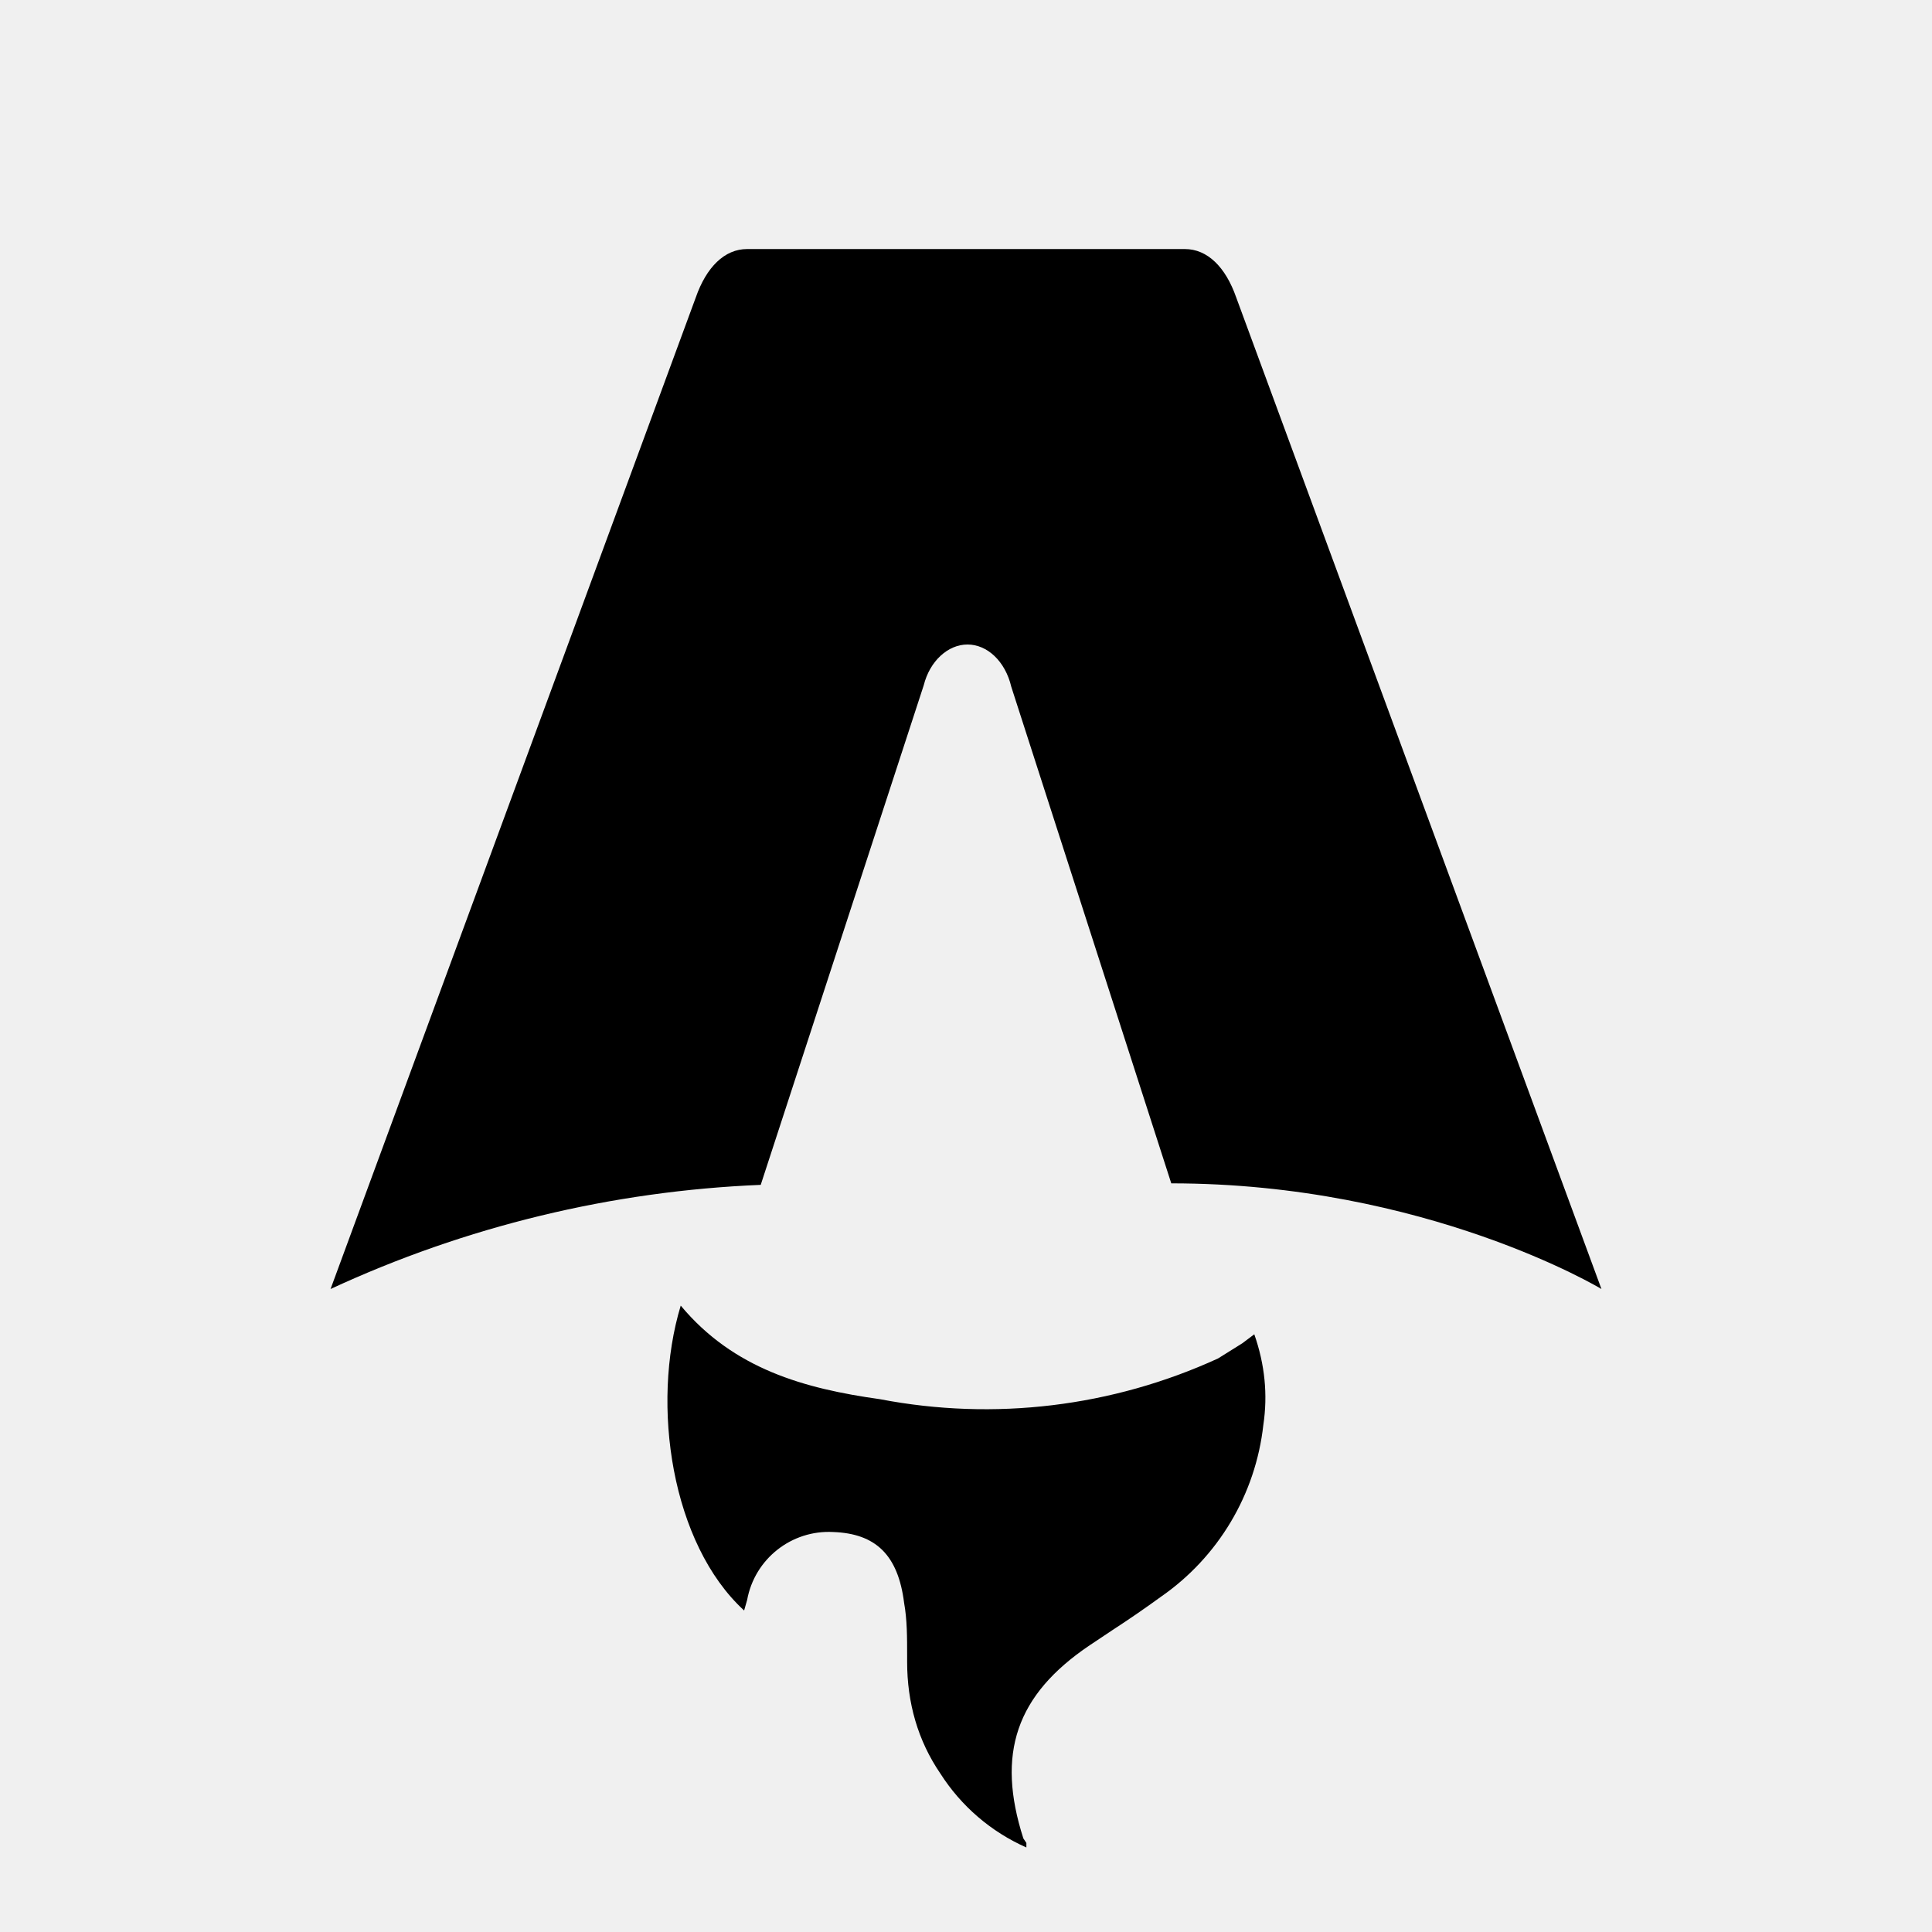
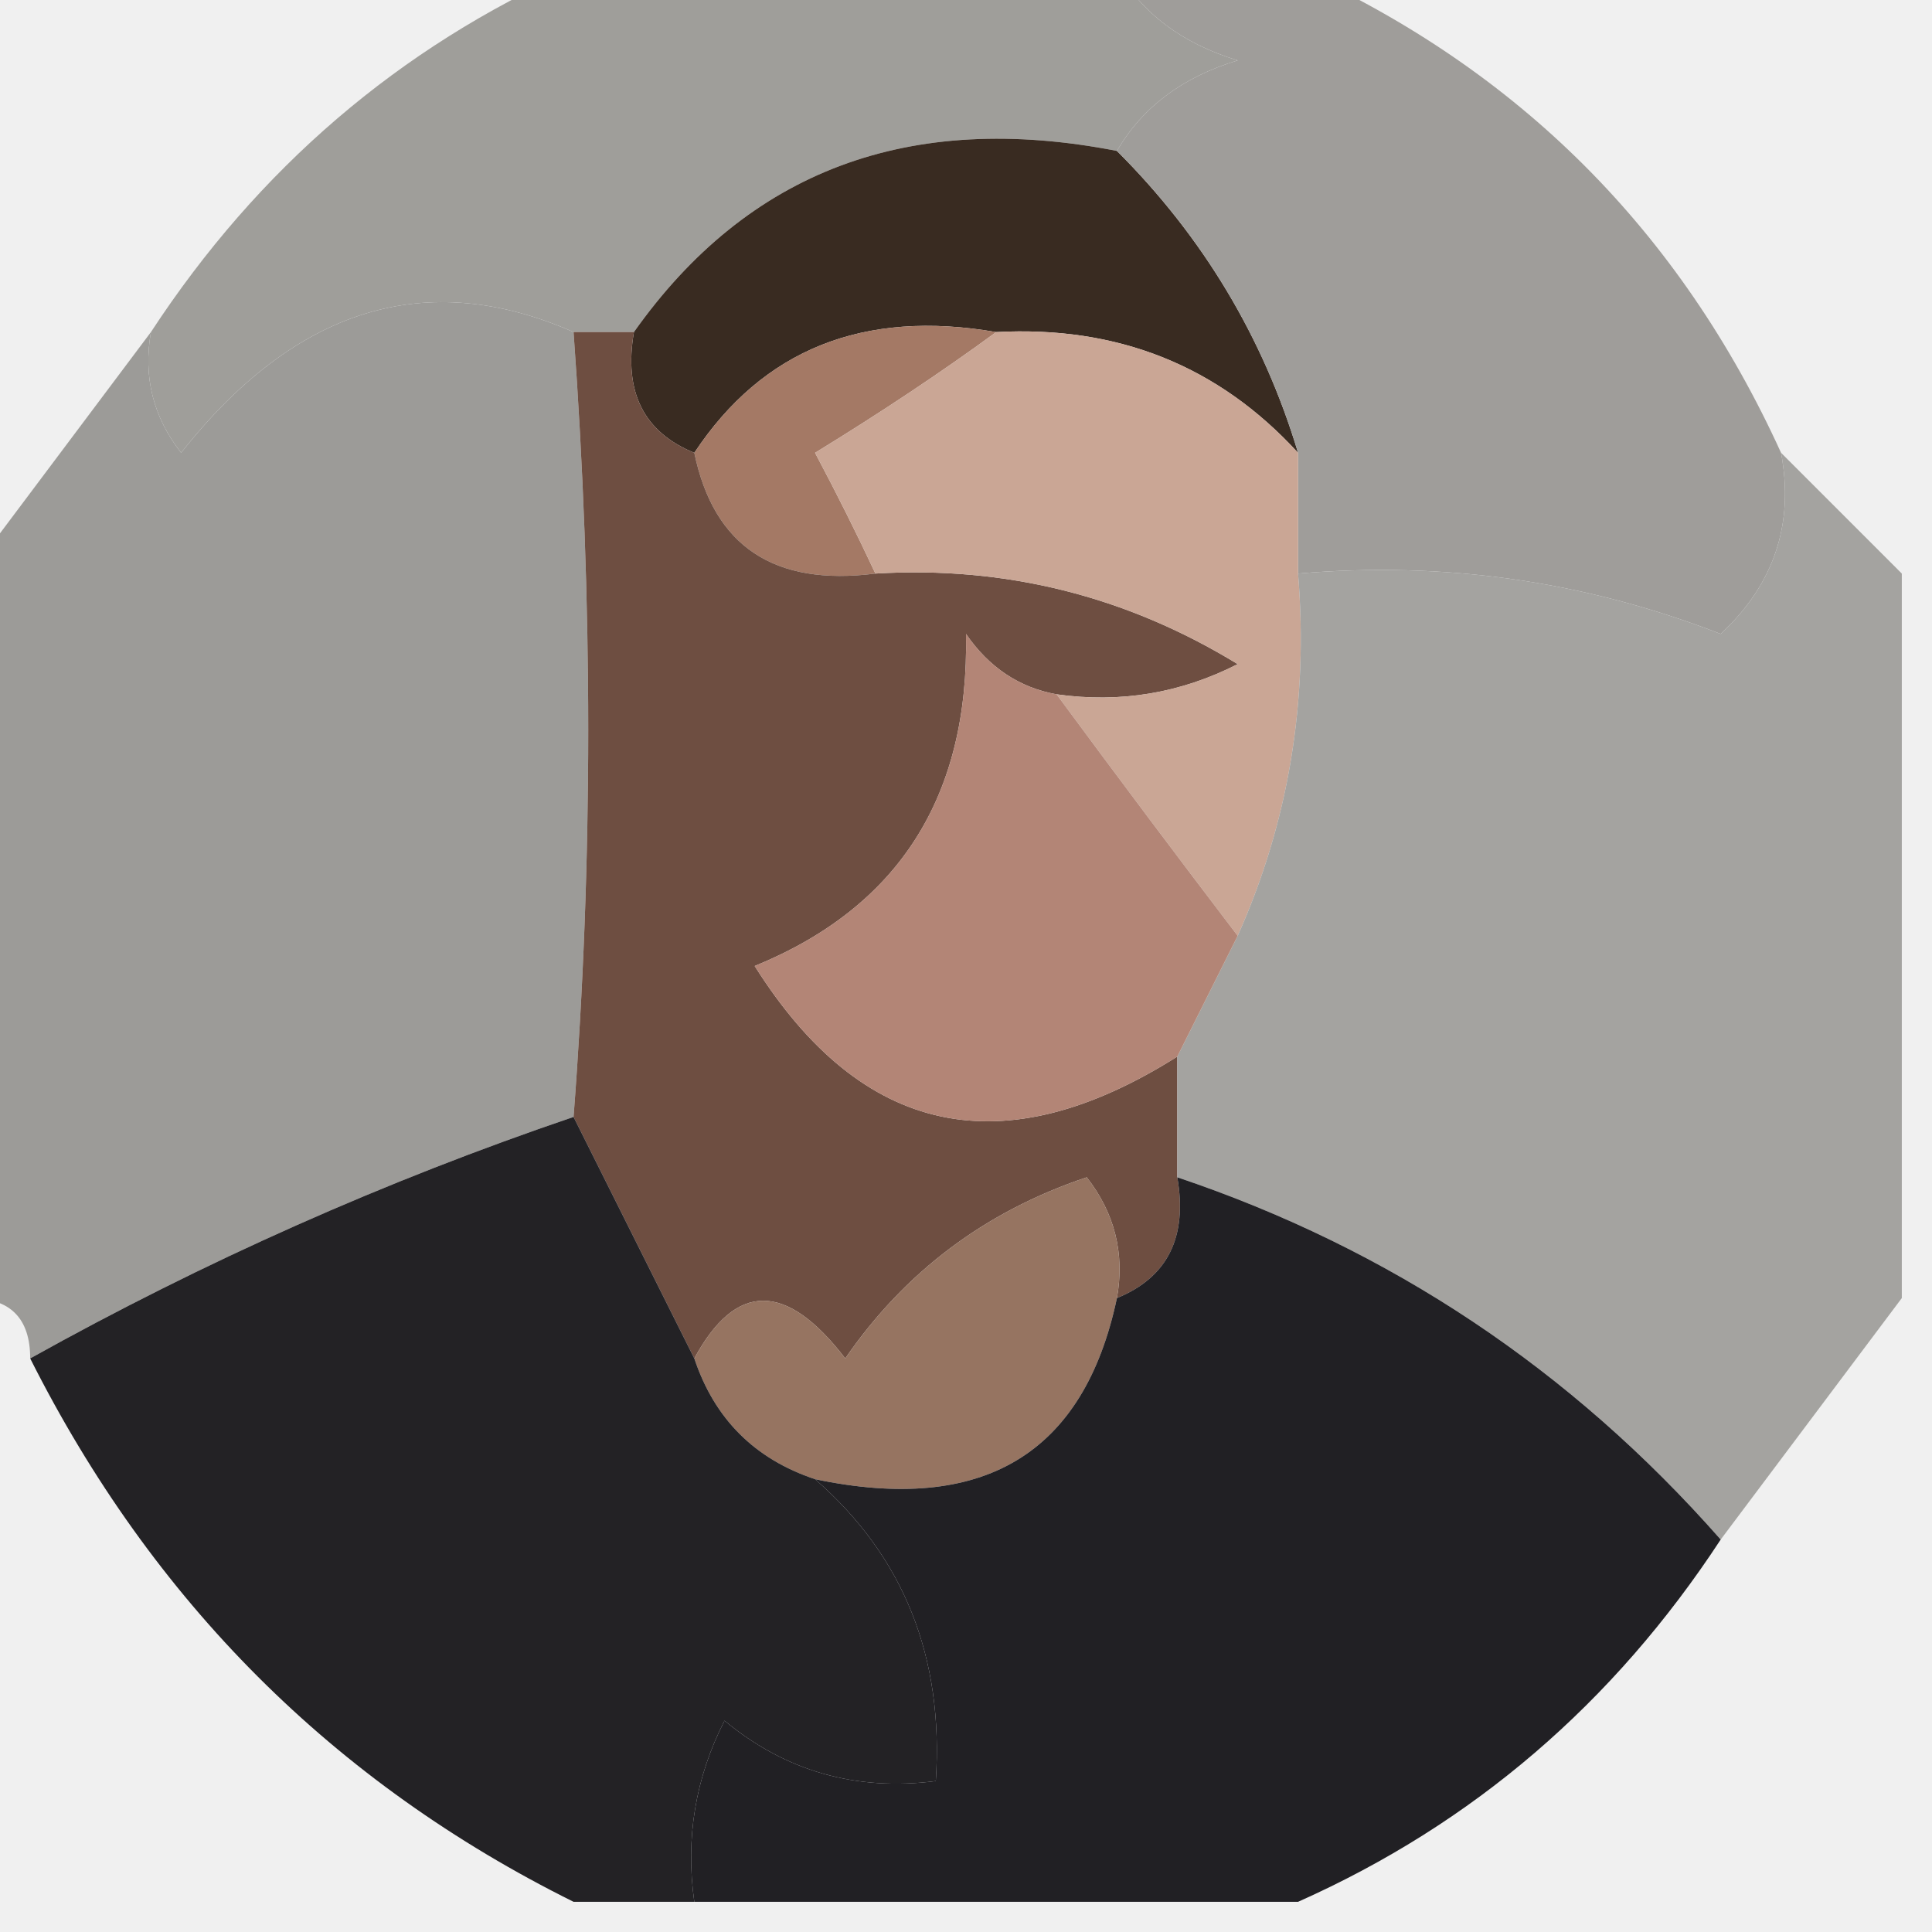
- <svg xmlns="http://www.w3.org/2000/svg" fill="none" viewBox="0 0 128 128">
-   <path d="M50.4 78.5a75.1 75.1 0 0 0-28.5 6.9l24.2-65.7c.7-2 1.9-3.2 3.4-3.2h29c1.5 0 2.7 1.2 3.4 3.2l24.2 65.7s-11.6-7-28.5-7L67 45.5c-.4-1.7-1.6-2.8-2.9-2.8-1.3 0-2.5 1.1-2.9 2.7L50.4 78.5Zm-1.1 28.2Zm-4.2-20.2c-2 6.6-.6 15.8 4.2 20.2a17.5 17.5 0 0 1 .2-.7 5.5 5.5 0 0 1 5.7-4.5c2.8.1 4.3 1.5 4.7 4.7.2 1.1.2 2.3.2 3.5v.4c0 2.7.7 5.2 2.2 7.4a13 13 0 0 0 5.7 4.9v-.3l-.2-.3c-1.8-5.6-.5-9.5 4.4-12.8l1.5-1a73 73 0 0 0 3.2-2.2 16 16 0 0 0 6.8-11.4c.3-2 .1-4-.6-6l-.8.6-1.6 1a37 37 0 0 1-22.4 2.7c-5-.7-9.7-2-13.2-6.2Z" />
-   <style>
-         path { fill: #000; }
-         @media (prefers-color-scheme: dark) {
-             path { fill: #FFF; }
-         }
-     </style>
+ <svg xmlns="http://www.w3.org/2000/svg" version="1.1" width="32px" height="32px" style="shape-rendering:geometricPrecision; text-rendering:geometricPrecision; image-rendering:optimizeQuality; fill-rule:evenodd; clip-rule:evenodd">
+   <g>
+     <path style="opacity:0.897" fill="#969591" d="M 9.5,-0.5 C 12.5,-0.5 15.5,-0.5 18.5,-0.5C 18.918,0.222 19.584,0.722 20.5,1C 19.584,1.278 18.918,1.778 18.5,2.5C 15.058,1.828 12.391,2.828 10.5,5.5C 10.167,5.5 9.833,5.5 9.5,5.5C 7.064,4.428 4.897,5.095 3,7.5C 2.536,6.906 2.369,6.239 2.5,5.5C 4.275,2.789 6.609,0.789 9.5,-0.5 Z" />
+   </g>
+   <g>
+     <path style="opacity:1" fill="#392b21" d="M 18.5,2.5 C 19.925,3.922 20.925,5.589 21.5,7.5C 20.18,6.058 18.514,5.392 16.5,5.5C 14.302,5.12 12.635,5.787 11.5,7.5C 10.662,7.158 10.328,6.492 10.5,5.5C 12.391,2.828 15.058,1.828 18.5,2.5 Z" />
+   </g>
+   <g>
+     <path style="opacity:0.985" fill="#9e9c99" d="M 18.5,-0.5 C 19.5,-0.5 20.5,-0.5 21.5,-0.5C 25.16,1.16 27.827,3.827 29.5,7.5C 29.719,8.675 29.386,9.675 28.5,10.5C 26.253,9.626 23.92,9.292 21.5,9.5C 21.5,8.833 21.5,8.167 21.5,7.5C 20.925,5.589 19.925,3.922 18.5,2.5C 18.918,1.778 19.584,1.278 20.5,1C 19.584,0.722 18.918,0.222 18.5,-0.5 Z" />
+   </g>
+   <g>
+     <path style="opacity:1" fill="#a47965" d="M 16.5,5.5 C 15.602,6.158 14.602,6.824 13.5,7.5C 13.863,8.183 14.196,8.85 14.5,9.5C 12.821,9.715 11.821,9.048 11.5,7.5C 12.635,5.787 14.302,5.12 16.5,5.5 Z" />
+   </g>
+   <g>
+     <path style="opacity:0.994" fill="#9c9b98" d="M 9.5,5.5 C 9.824,9.957 9.824,14.29 9.5,18.5C 6.378,19.561 3.378,20.895 0.5,22.5C 0.5,21.833 0.167,21.5 -0.5,21.5C -0.5,17.5 -0.5,13.5 -0.5,9.5C 0.5,8.167 1.5,6.833 2.5,5.5C 2.369,6.239 2.536,6.906 3,7.5C 4.897,5.095 7.064,4.428 9.5,5.5 Z" />
+   </g>
+   <g>
+     <path style="opacity:1" fill="#6e4e41" d="M 9.5,5.5 C 9.833,5.5 10.167,5.5 10.5,5.5C 10.328,6.492 10.662,7.158 11.5,7.5C 11.821,9.048 12.821,9.715 14.5,9.5C 16.655,9.372 18.655,9.872 20.5,11C 19.552,11.483 18.552,11.649 17.5,11.5C 16.883,11.389 16.383,11.056 16,10.5C 16.054,13.191 14.887,15.024 12.5,16C 14.279,18.822 16.613,19.322 19.5,17.5C 19.5,18.167 19.5,18.833 19.5,19.5C 19.672,20.492 19.338,21.158 18.5,21.5C 18.631,20.761 18.464,20.094 18,19.5C 16.324,20.061 14.991,21.061 14,22.5C 13.023,21.226 12.189,21.226 11.5,22.5C 10.833,21.167 10.167,19.833 9.5,18.5C 9.824,14.29 9.824,9.957 9.5,5.5 Z" />
+   </g>
+   <g>
+     <path style="opacity:1" fill="#caa695" d="M 16.5,5.5 C 18.514,5.392 20.18,6.058 21.5,7.5C 21.5,8.167 21.5,8.833 21.5,9.5C 21.675,11.621 21.341,13.621 20.5,15.5C 19.512,14.205 18.512,12.872 17.5,11.5C 18.552,11.649 19.552,11.483 20.5,11C 18.655,9.872 16.655,9.372 14.5,9.5C 14.196,8.85 13.863,8.183 13.5,7.5C 14.602,6.824 15.602,6.158 16.5,5.5 Z" />
+   </g>
+   <g>
+     <path style="opacity:0.975" fill="#a2a19e" d="M 29.5,7.5 C 30.167,8.167 30.833,8.833 31.5,9.5C 31.5,13.5 31.5,17.5 31.5,21.5C 30.5,22.833 29.5,24.167 28.5,25.5C 26.023,22.685 23.023,20.685 19.5,19.5C 19.5,18.833 19.5,18.167 19.5,17.5C 19.833,16.833 20.167,16.167 20.5,15.5C 21.341,13.621 21.675,11.621 21.5,9.5C 23.92,9.292 26.253,9.626 28.5,10.5C 29.386,9.675 29.719,8.675 29.5,7.5 Z" />
+   </g>
+   <g>
+     <path style="opacity:1" fill="#b38576" d="M 17.5,11.5 C 18.512,12.872 19.512,14.205 20.5,15.5C 20.167,16.167 19.833,16.833 19.5,17.5C 16.613,19.322 14.279,18.822 12.5,16C 14.887,15.024 16.054,13.191 16,10.5C 16.383,11.056 16.883,11.389 17.5,11.5 Z" />
+   </g>
+   <g>
+     <path style="opacity:1" fill="#967461" d="M 18.5,21.5 C 17.952,24.084 16.285,25.084 13.5,24.5C 12.5,24.167 11.833,23.5 11.5,22.5C 12.189,21.226 13.023,21.226 14,22.5C 14.991,21.061 16.324,20.061 18,19.5C 18.464,20.094 18.631,20.761 18.5,21.5 Z" />
+   </g>
+   <g>
+     <path style="opacity:0.983" fill="#1d1c21" d="M 19.5,19.5 C 23.023,20.685 26.023,22.685 28.5,25.5C 26.725,28.211 24.392,30.211 21.5,31.5C 18.167,31.5 14.833,31.5 11.5,31.5C 11.351,30.448 11.517,29.448 12,28.5C 13.011,29.337 14.178,29.67 15.5,29.5C 15.635,27.446 14.968,25.779 13.5,24.5C 16.285,25.084 17.952,24.084 18.5,21.5C 19.338,21.158 19.672,20.492 19.5,19.5 Z" />
+   </g>
+   <g>
+     <path style="opacity:0.923" fill="#121115" d="M 9.5,18.5 C 10.167,19.833 10.833,21.167 11.5,22.5C 11.833,23.5 12.5,24.167 13.5,24.5C 14.968,25.779 15.635,27.446 15.5,29.5C 14.178,29.67 13.011,29.337 12,28.5C 11.517,29.448 11.351,30.448 11.5,31.5C 10.833,31.5 10.167,31.5 9.5,31.5C 5.528,29.528 2.528,26.528 0.5,22.5C 3.378,20.895 6.378,19.561 9.5,18.5 Z" />
+   </g>
</svg>
